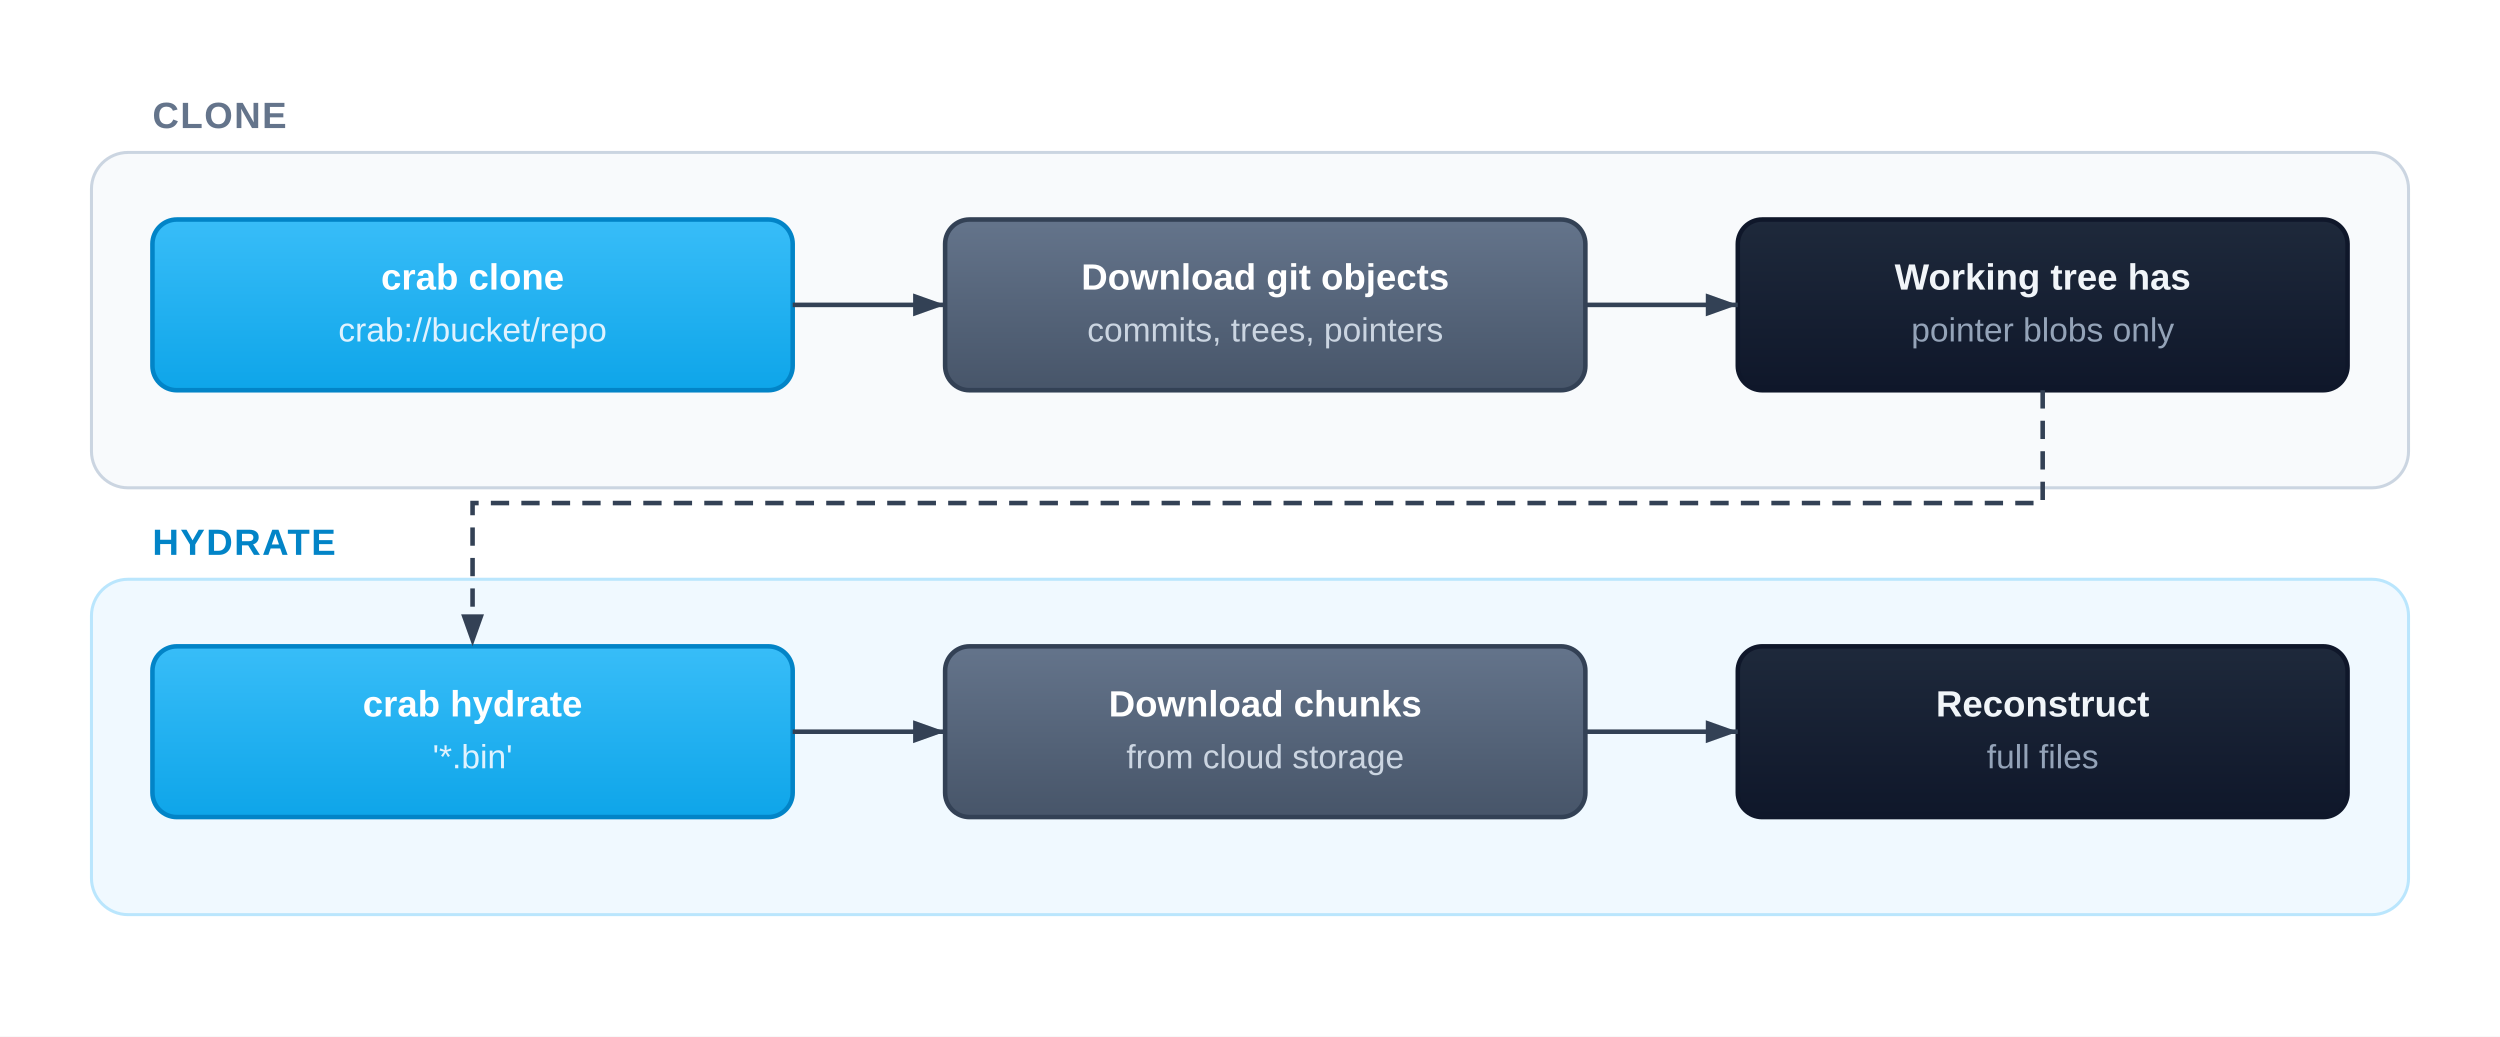
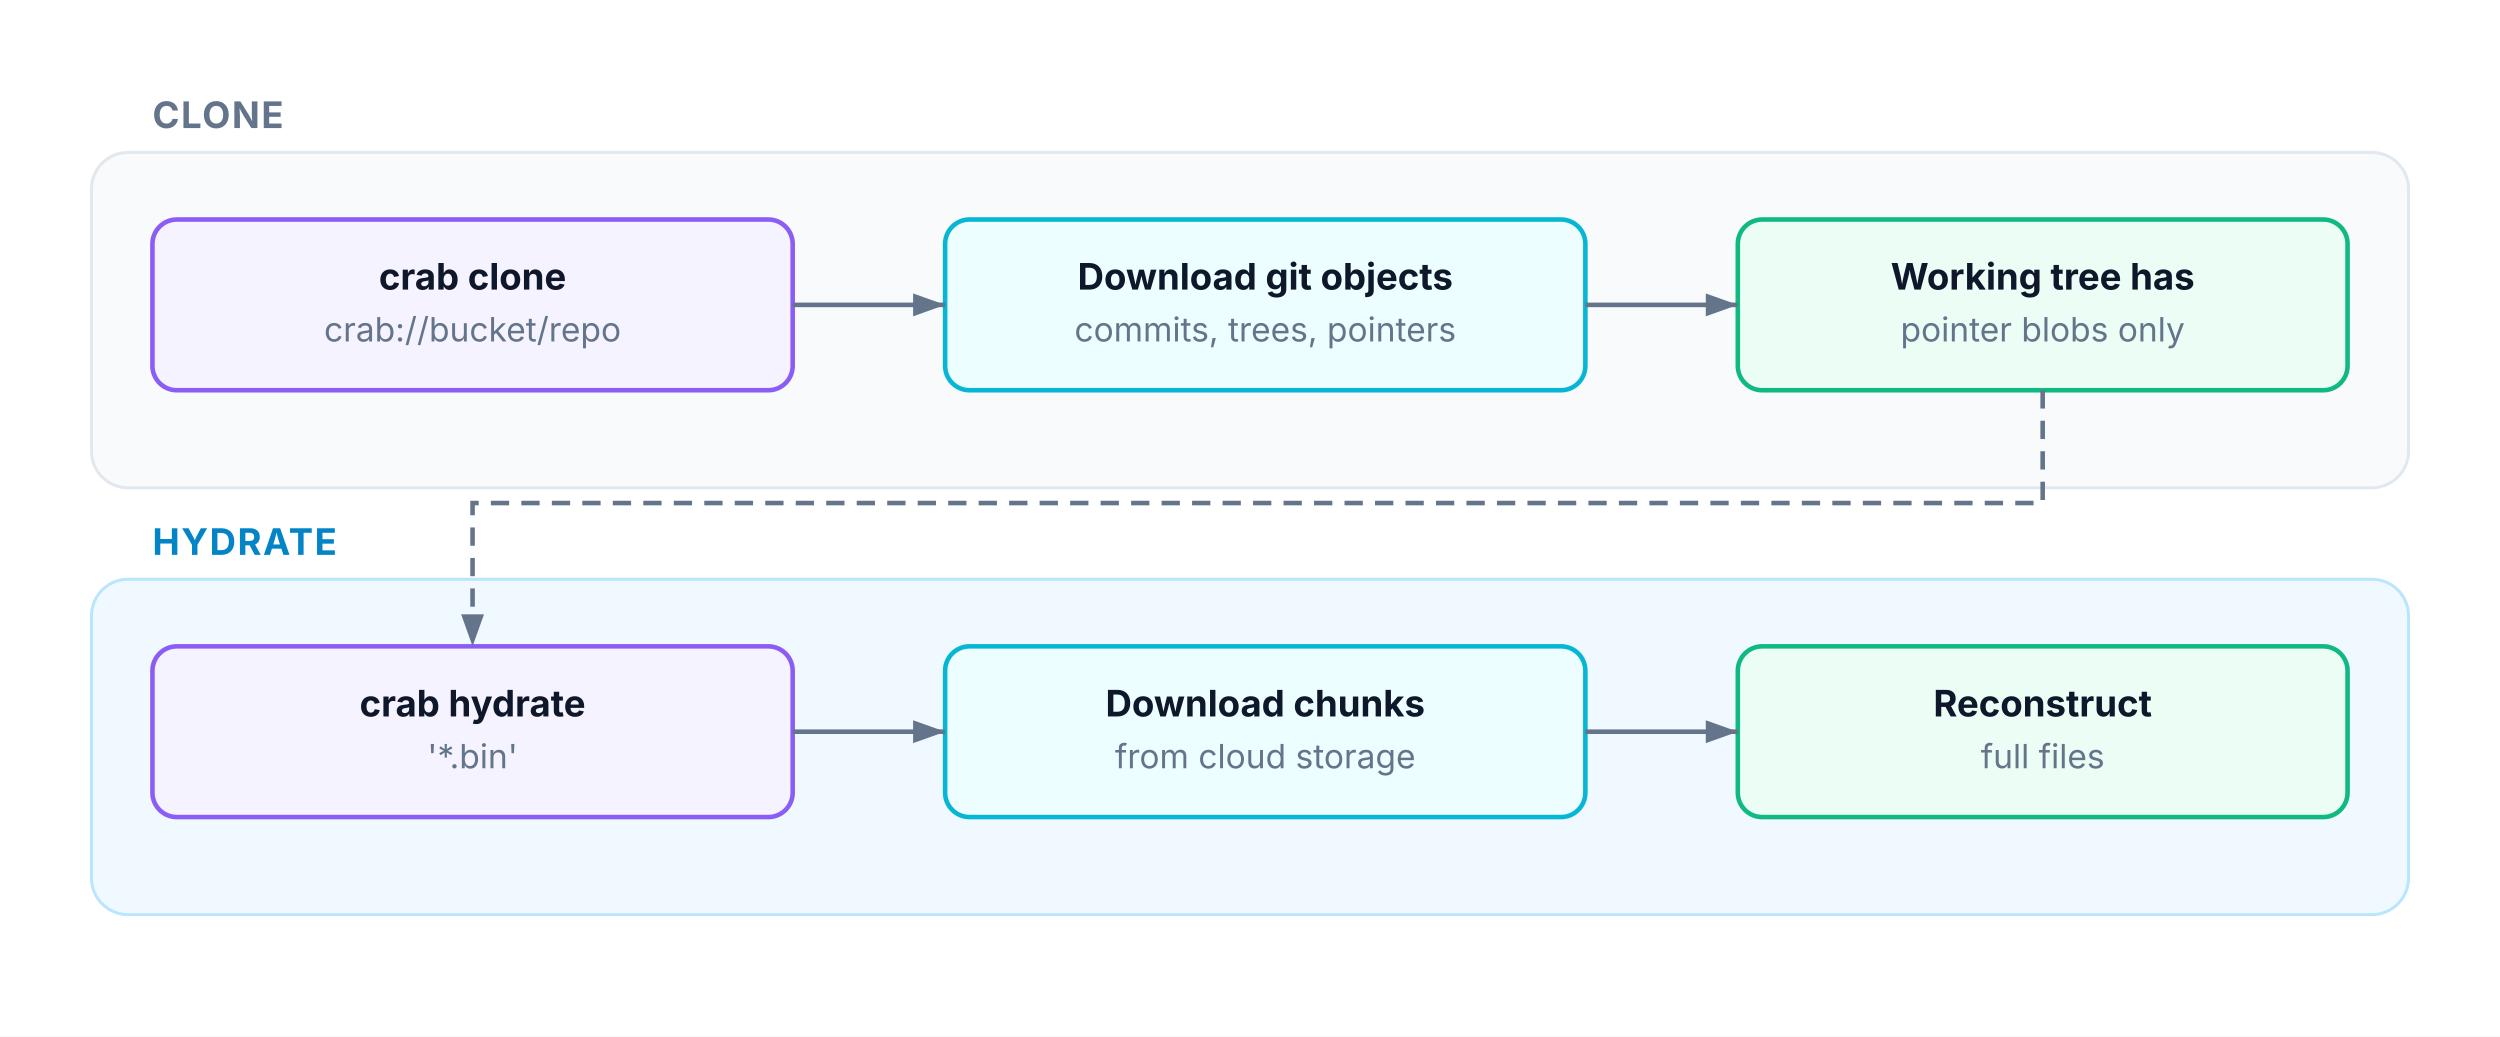
<svg xmlns="http://www.w3.org/2000/svg" viewBox="0 0 820 340" width="820" height="340">
  <defs>
    <marker id="arrowhead" markerWidth="7" markerHeight="5" refX="7" refY="2.5" orient="auto">
-       <polygon points="0 0, 7 2.5, 0 5" fill="#334155" />
+       <polygon points="0 0, 7 2.5, 0 5" fill="#64748B" />
    </marker>
-     <linearGradient id="cmdGrad" x1="0%" y1="0%" x2="0%" y2="100%">
-       <stop offset="0%" stop-color="#38BDF8" />
-       <stop offset="100%" stop-color="#0EA5E9" />
-     </linearGradient>
-     <linearGradient id="processGrad" x1="0%" y1="0%" x2="0%" y2="100%">
-       <stop offset="0%" stop-color="#64748B" />
-       <stop offset="100%" stop-color="#475569" />
-     </linearGradient>
-     <linearGradient id="resultGrad" x1="0%" y1="0%" x2="0%" y2="100%">
-       <stop offset="0%" stop-color="#1E293B" />
-       <stop offset="100%" stop-color="#0F172A" />
-     </linearGradient>
  </defs>
  <g id="background">
    <rect x="0" y="0" width="820" height="340" fill="#FFFFFF" />
  </g>
  <g id="containers">
-     <rect x="30" y="50" width="760" height="110" rx="12" fill="#F8FAFC" stroke="#CBD5E1" stroke-width="1" />
+     <rect x="30" y="50" width="760" height="110" rx="12" fill="#F8FAFC" stroke="#E2E8F0" stroke-width="1" />
    <rect x="30" y="190" width="760" height="110" rx="12" fill="#F0F9FF" stroke="#BAE6FD" stroke-width="1" />
  </g>
  <g id="nodes">
-     <rect x="50" y="72" width="210" height="56" rx="8" fill="url(#cmdGrad)" stroke="#0284C7" stroke-width="1.5" />
-     <rect x="310" y="72" width="210" height="56" rx="8" fill="url(#processGrad)" stroke="#334155" stroke-width="1.5" />
-     <rect x="570" y="72" width="200" height="56" rx="8" fill="url(#resultGrad)" stroke="#0F172A" stroke-width="1.5" />
-     <rect x="50" y="212" width="210" height="56" rx="8" fill="url(#cmdGrad)" stroke="#0284C7" stroke-width="1.5" />
-     <rect x="310" y="212" width="210" height="56" rx="8" fill="url(#processGrad)" stroke="#334155" stroke-width="1.5" />
-     <rect x="570" y="212" width="200" height="56" rx="8" fill="url(#resultGrad)" stroke="#0F172A" stroke-width="1.5" />
+     <rect x="50" y="72" width="210" height="56" rx="8" fill="#F5F3FF" stroke="#8B5CF6" stroke-width="1.5" />
+     <rect x="310" y="72" width="210" height="56" rx="8" fill="#ECFEFF" stroke="#06B6D4" stroke-width="1.5" />
+     <rect x="570" y="72" width="200" height="56" rx="8" fill="#ECFDF5" stroke="#10B981" stroke-width="1.5" />
+     <rect x="50" y="212" width="210" height="56" rx="8" fill="#F5F3FF" stroke="#8B5CF6" stroke-width="1.5" />
+     <rect x="310" y="212" width="210" height="56" rx="8" fill="#ECFEFF" stroke="#06B6D4" stroke-width="1.5" />
+     <rect x="570" y="212" width="200" height="56" rx="8" fill="#ECFDF5" stroke="#10B981" stroke-width="1.5" />
  </g>
  <g id="labels">
-     <text x="50" y="42" font-family="Arial, Helvetica, sans-serif" font-size="12" font-weight="bold" fill="#64748B" letter-spacing="0.5">CLONE</text>
-     <text x="50" y="182" font-family="Arial, Helvetica, sans-serif" font-size="12" font-weight="bold" fill="#0284C7" letter-spacing="0.5">HYDRATE</text>
-     <text x="155" y="95" text-anchor="middle" font-family="Arial, Helvetica, sans-serif" font-size="12" font-weight="bold" fill="#FFFFFF">crab clone</text>
-     <text x="155" y="112" text-anchor="middle" font-family="Arial, Helvetica, sans-serif" font-size="11" fill="#E0F2FE">crab://bucket/repo</text>
-     <text x="415" y="95" text-anchor="middle" font-family="Arial, Helvetica, sans-serif" font-size="12" font-weight="bold" fill="#FFFFFF">Download git objects</text>
-     <text x="415" y="112" text-anchor="middle" font-family="Arial, Helvetica, sans-serif" font-size="11" fill="#CBD5E1">commits, trees, pointers</text>
-     <text x="670" y="95" text-anchor="middle" font-family="Arial, Helvetica, sans-serif" font-size="12" font-weight="bold" fill="#F1F5F9">Working tree has</text>
-     <text x="670" y="112" text-anchor="middle" font-family="Arial, Helvetica, sans-serif" font-size="11" fill="#94A3B8">pointer blobs only</text>
-     <text x="155" y="235" text-anchor="middle" font-family="Arial, Helvetica, sans-serif" font-size="12" font-weight="bold" fill="#FFFFFF">crab hydrate</text>
-     <text x="155" y="252" text-anchor="middle" font-family="Arial, Helvetica, sans-serif" font-size="11" fill="#E0F2FE">'*.bin'</text>
-     <text x="415" y="235" text-anchor="middle" font-family="Arial, Helvetica, sans-serif" font-size="12" font-weight="bold" fill="#FFFFFF">Download chunks</text>
-     <text x="415" y="252" text-anchor="middle" font-family="Arial, Helvetica, sans-serif" font-size="11" fill="#CBD5E1">from cloud storage</text>
-     <text x="670" y="235" text-anchor="middle" font-family="Arial, Helvetica, sans-serif" font-size="12" font-weight="bold" fill="#F1F5F9">Reconstruct</text>
-     <text x="670" y="252" text-anchor="middle" font-family="Arial, Helvetica, sans-serif" font-size="11" fill="#94A3B8">full files</text>
+     <text x="50" y="42" font-family="Inter, ui-sans-serif, system-ui, sans-serif" font-size="12" font-weight="bold" fill="#64748B" letter-spacing="0.5">CLONE</text>
+     <text x="50" y="182" font-family="Inter, ui-sans-serif, system-ui, sans-serif" font-size="12" font-weight="bold" fill="#0284C7" letter-spacing="0.5">HYDRATE</text>
+     <text x="155" y="95" text-anchor="middle" font-family="Inter, ui-sans-serif, system-ui, sans-serif" font-size="12" font-weight="bold" fill="#0F172A">crab clone</text>
+     <text x="155" y="112" text-anchor="middle" font-family="Inter, ui-sans-serif, system-ui, sans-serif" font-size="11" fill="#64748B">crab://bucket/repo</text>
+     <text x="415" y="95" text-anchor="middle" font-family="Inter, ui-sans-serif, system-ui, sans-serif" font-size="12" font-weight="bold" fill="#0F172A">Download git objects</text>
+     <text x="415" y="112" text-anchor="middle" font-family="Inter, ui-sans-serif, system-ui, sans-serif" font-size="11" fill="#64748B">commits, trees, pointers</text>
+     <text x="670" y="95" text-anchor="middle" font-family="Inter, ui-sans-serif, system-ui, sans-serif" font-size="12" font-weight="bold" fill="#0F172A">Working tree has</text>
+     <text x="670" y="112" text-anchor="middle" font-family="Inter, ui-sans-serif, system-ui, sans-serif" font-size="11" fill="#64748B">pointer blobs only</text>
+     <text x="155" y="235" text-anchor="middle" font-family="Inter, ui-sans-serif, system-ui, sans-serif" font-size="12" font-weight="bold" fill="#0F172A">crab hydrate</text>
+     <text x="155" y="252" text-anchor="middle" font-family="Inter, ui-sans-serif, system-ui, sans-serif" font-size="11" fill="#64748B">'*.bin'</text>
+     <text x="415" y="235" text-anchor="middle" font-family="Inter, ui-sans-serif, system-ui, sans-serif" font-size="12" font-weight="bold" fill="#0F172A">Download chunks</text>
+     <text x="415" y="252" text-anchor="middle" font-family="Inter, ui-sans-serif, system-ui, sans-serif" font-size="11" fill="#64748B">from cloud storage</text>
+     <text x="670" y="235" text-anchor="middle" font-family="Inter, ui-sans-serif, system-ui, sans-serif" font-size="12" font-weight="bold" fill="#0F172A">Reconstruct</text>
+     <text x="670" y="252" text-anchor="middle" font-family="Inter, ui-sans-serif, system-ui, sans-serif" font-size="11" fill="#64748B">full files</text>
  </g>
  <g id="connections">
-     <line x1="260" y1="100" x2="310" y2="100" stroke="#334155" stroke-width="1.5" marker-end="url(#arrowhead)" />
-     <line x1="520" y1="100" x2="570" y2="100" stroke="#334155" stroke-width="1.5" marker-end="url(#arrowhead)" />
-     <path d="M 670 128 L 670 165 L 155 165 L 155 212" fill="none" stroke="#334155" stroke-width="1.5" stroke-dasharray="6,4" marker-end="url(#arrowhead)" />
-     <line x1="260" y1="240" x2="310" y2="240" stroke="#334155" stroke-width="1.5" marker-end="url(#arrowhead)" />
-     <line x1="520" y1="240" x2="570" y2="240" stroke="#334155" stroke-width="1.5" marker-end="url(#arrowhead)" />
+     <line x1="260" y1="100" x2="310" y2="100" stroke="#64748B" stroke-width="1.5" marker-end="url(#arrowhead)" />
+     <line x1="520" y1="100" x2="570" y2="100" stroke="#64748B" stroke-width="1.5" marker-end="url(#arrowhead)" />
+     <path d="M 670 128 L 670 165 L 155 165 L 155 212" fill="none" stroke="#64748B" stroke-width="1.5" stroke-dasharray="6,4" marker-end="url(#arrowhead)" />
+     <line x1="260" y1="240" x2="310" y2="240" stroke="#64748B" stroke-width="1.5" marker-end="url(#arrowhead)" />
+     <line x1="520" y1="240" x2="570" y2="240" stroke="#64748B" stroke-width="1.5" marker-end="url(#arrowhead)" />
  </g>
</svg>
